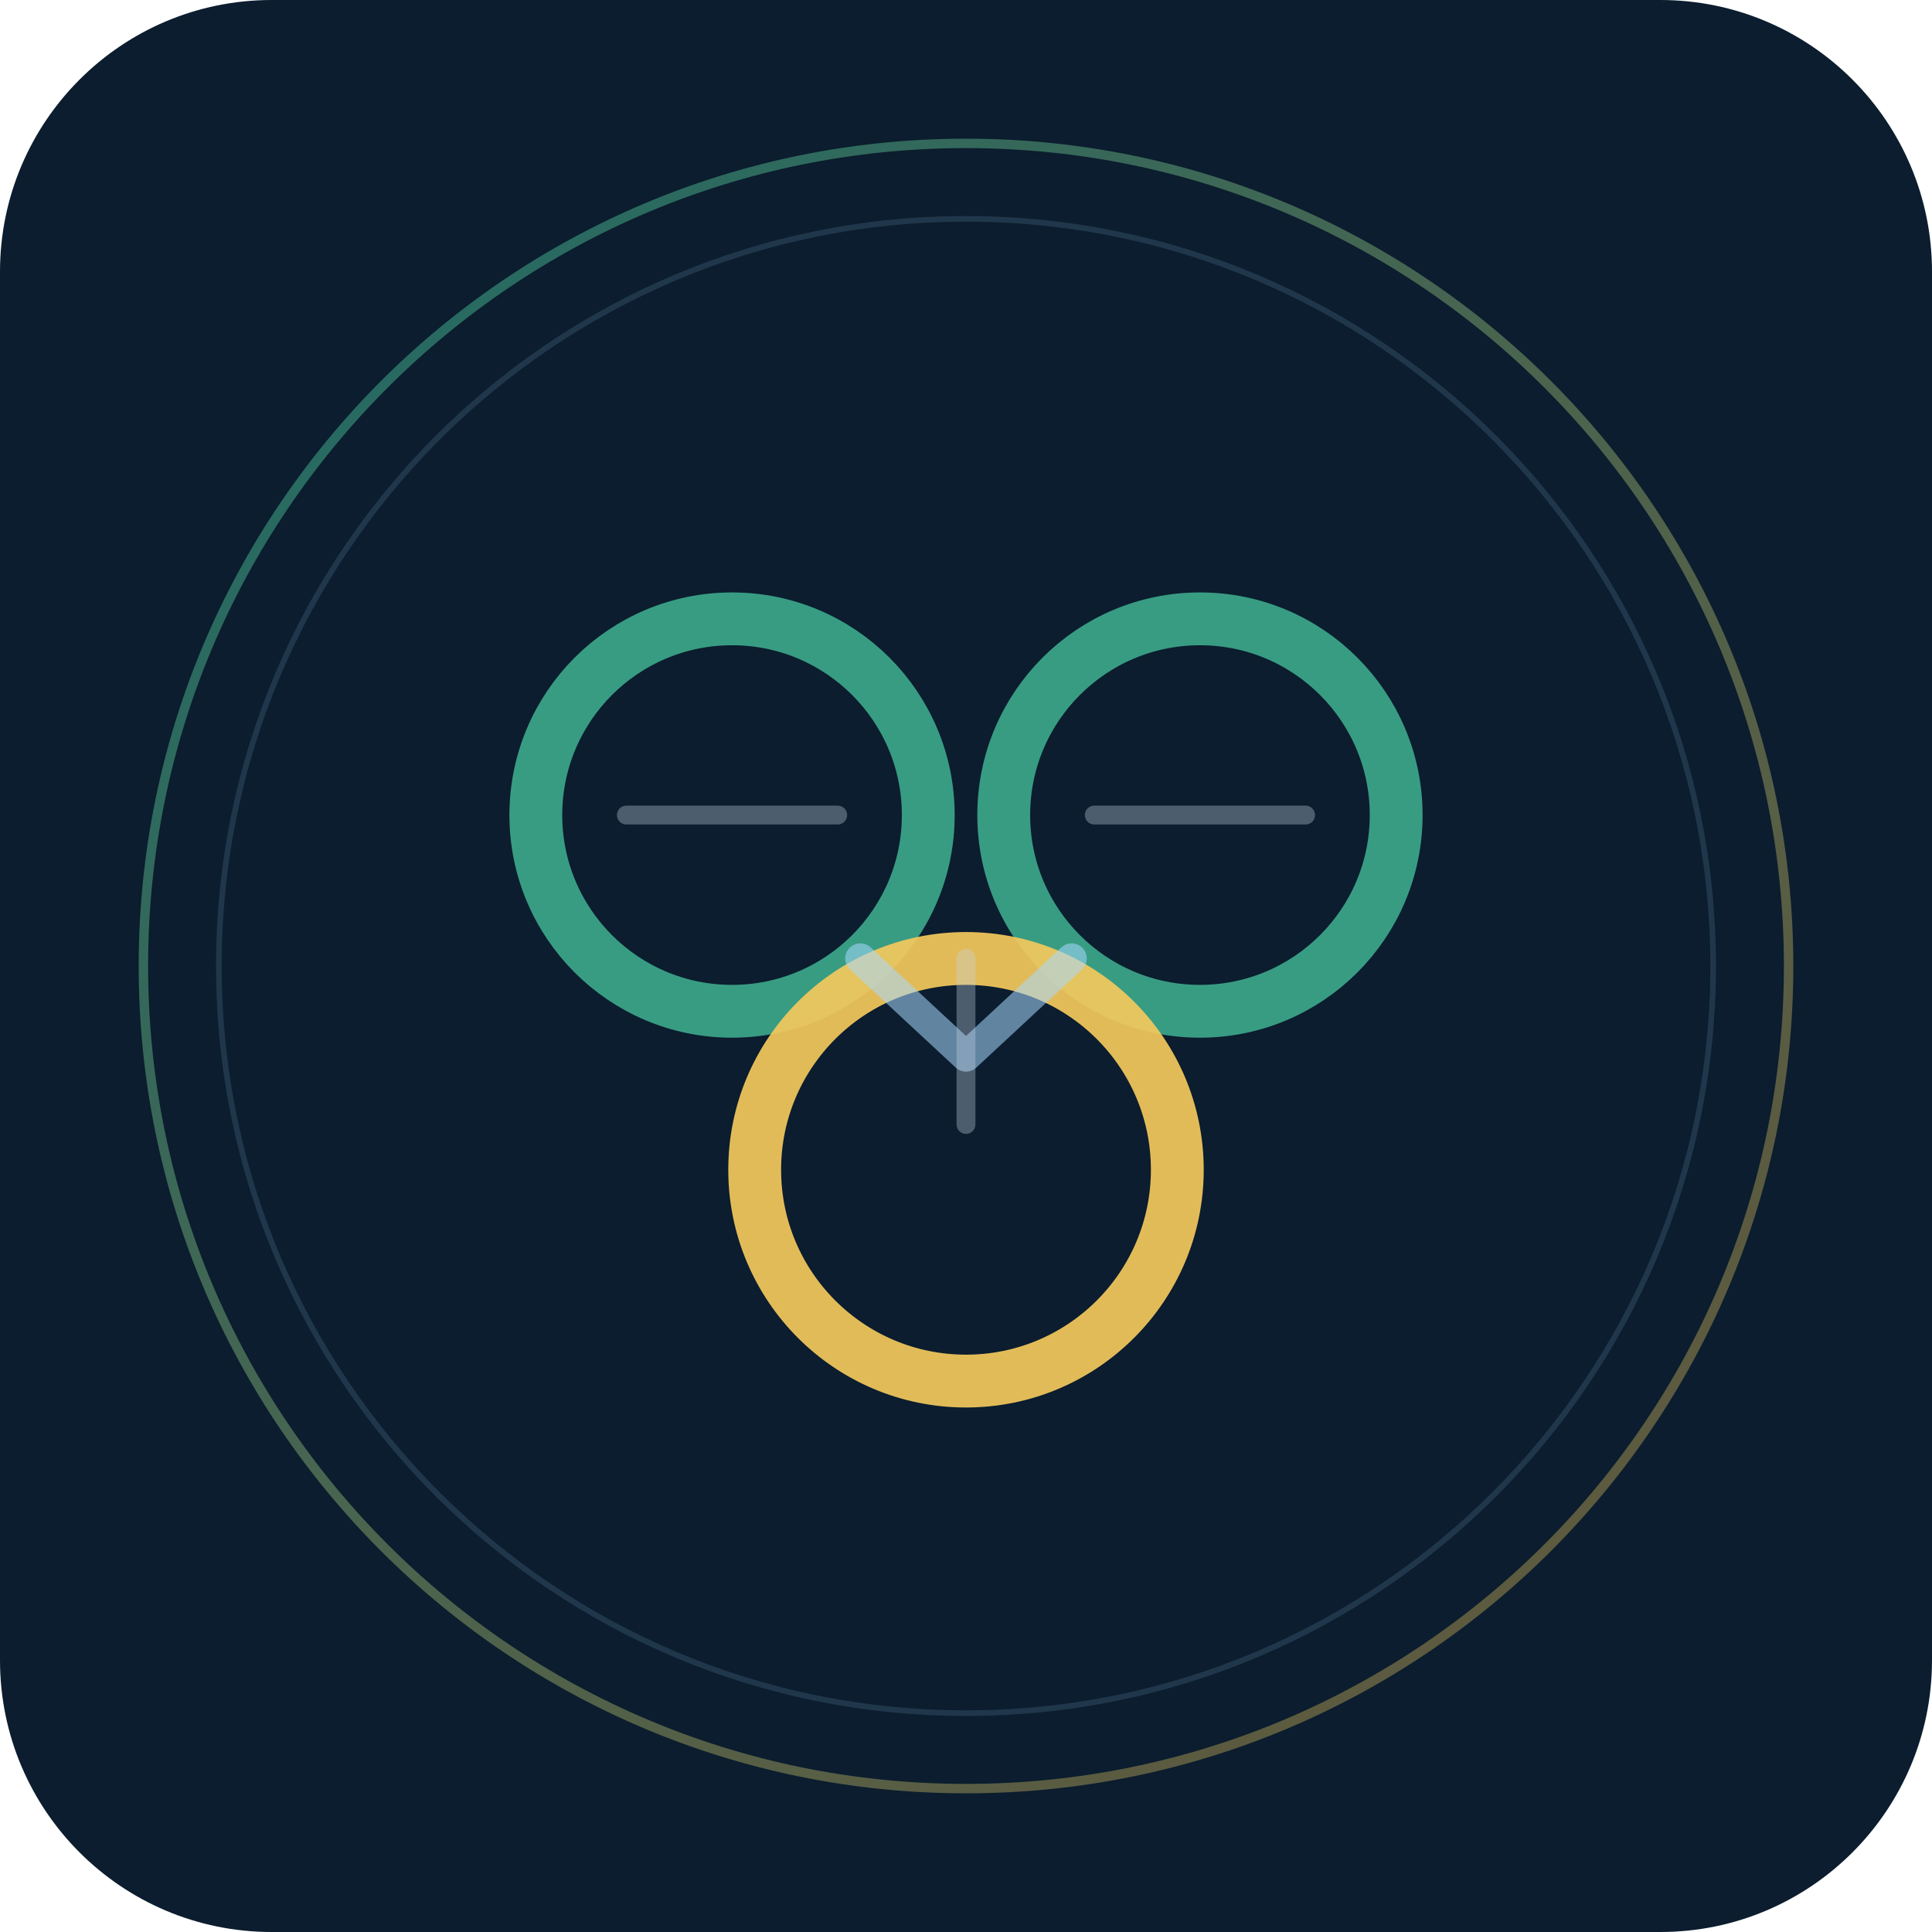
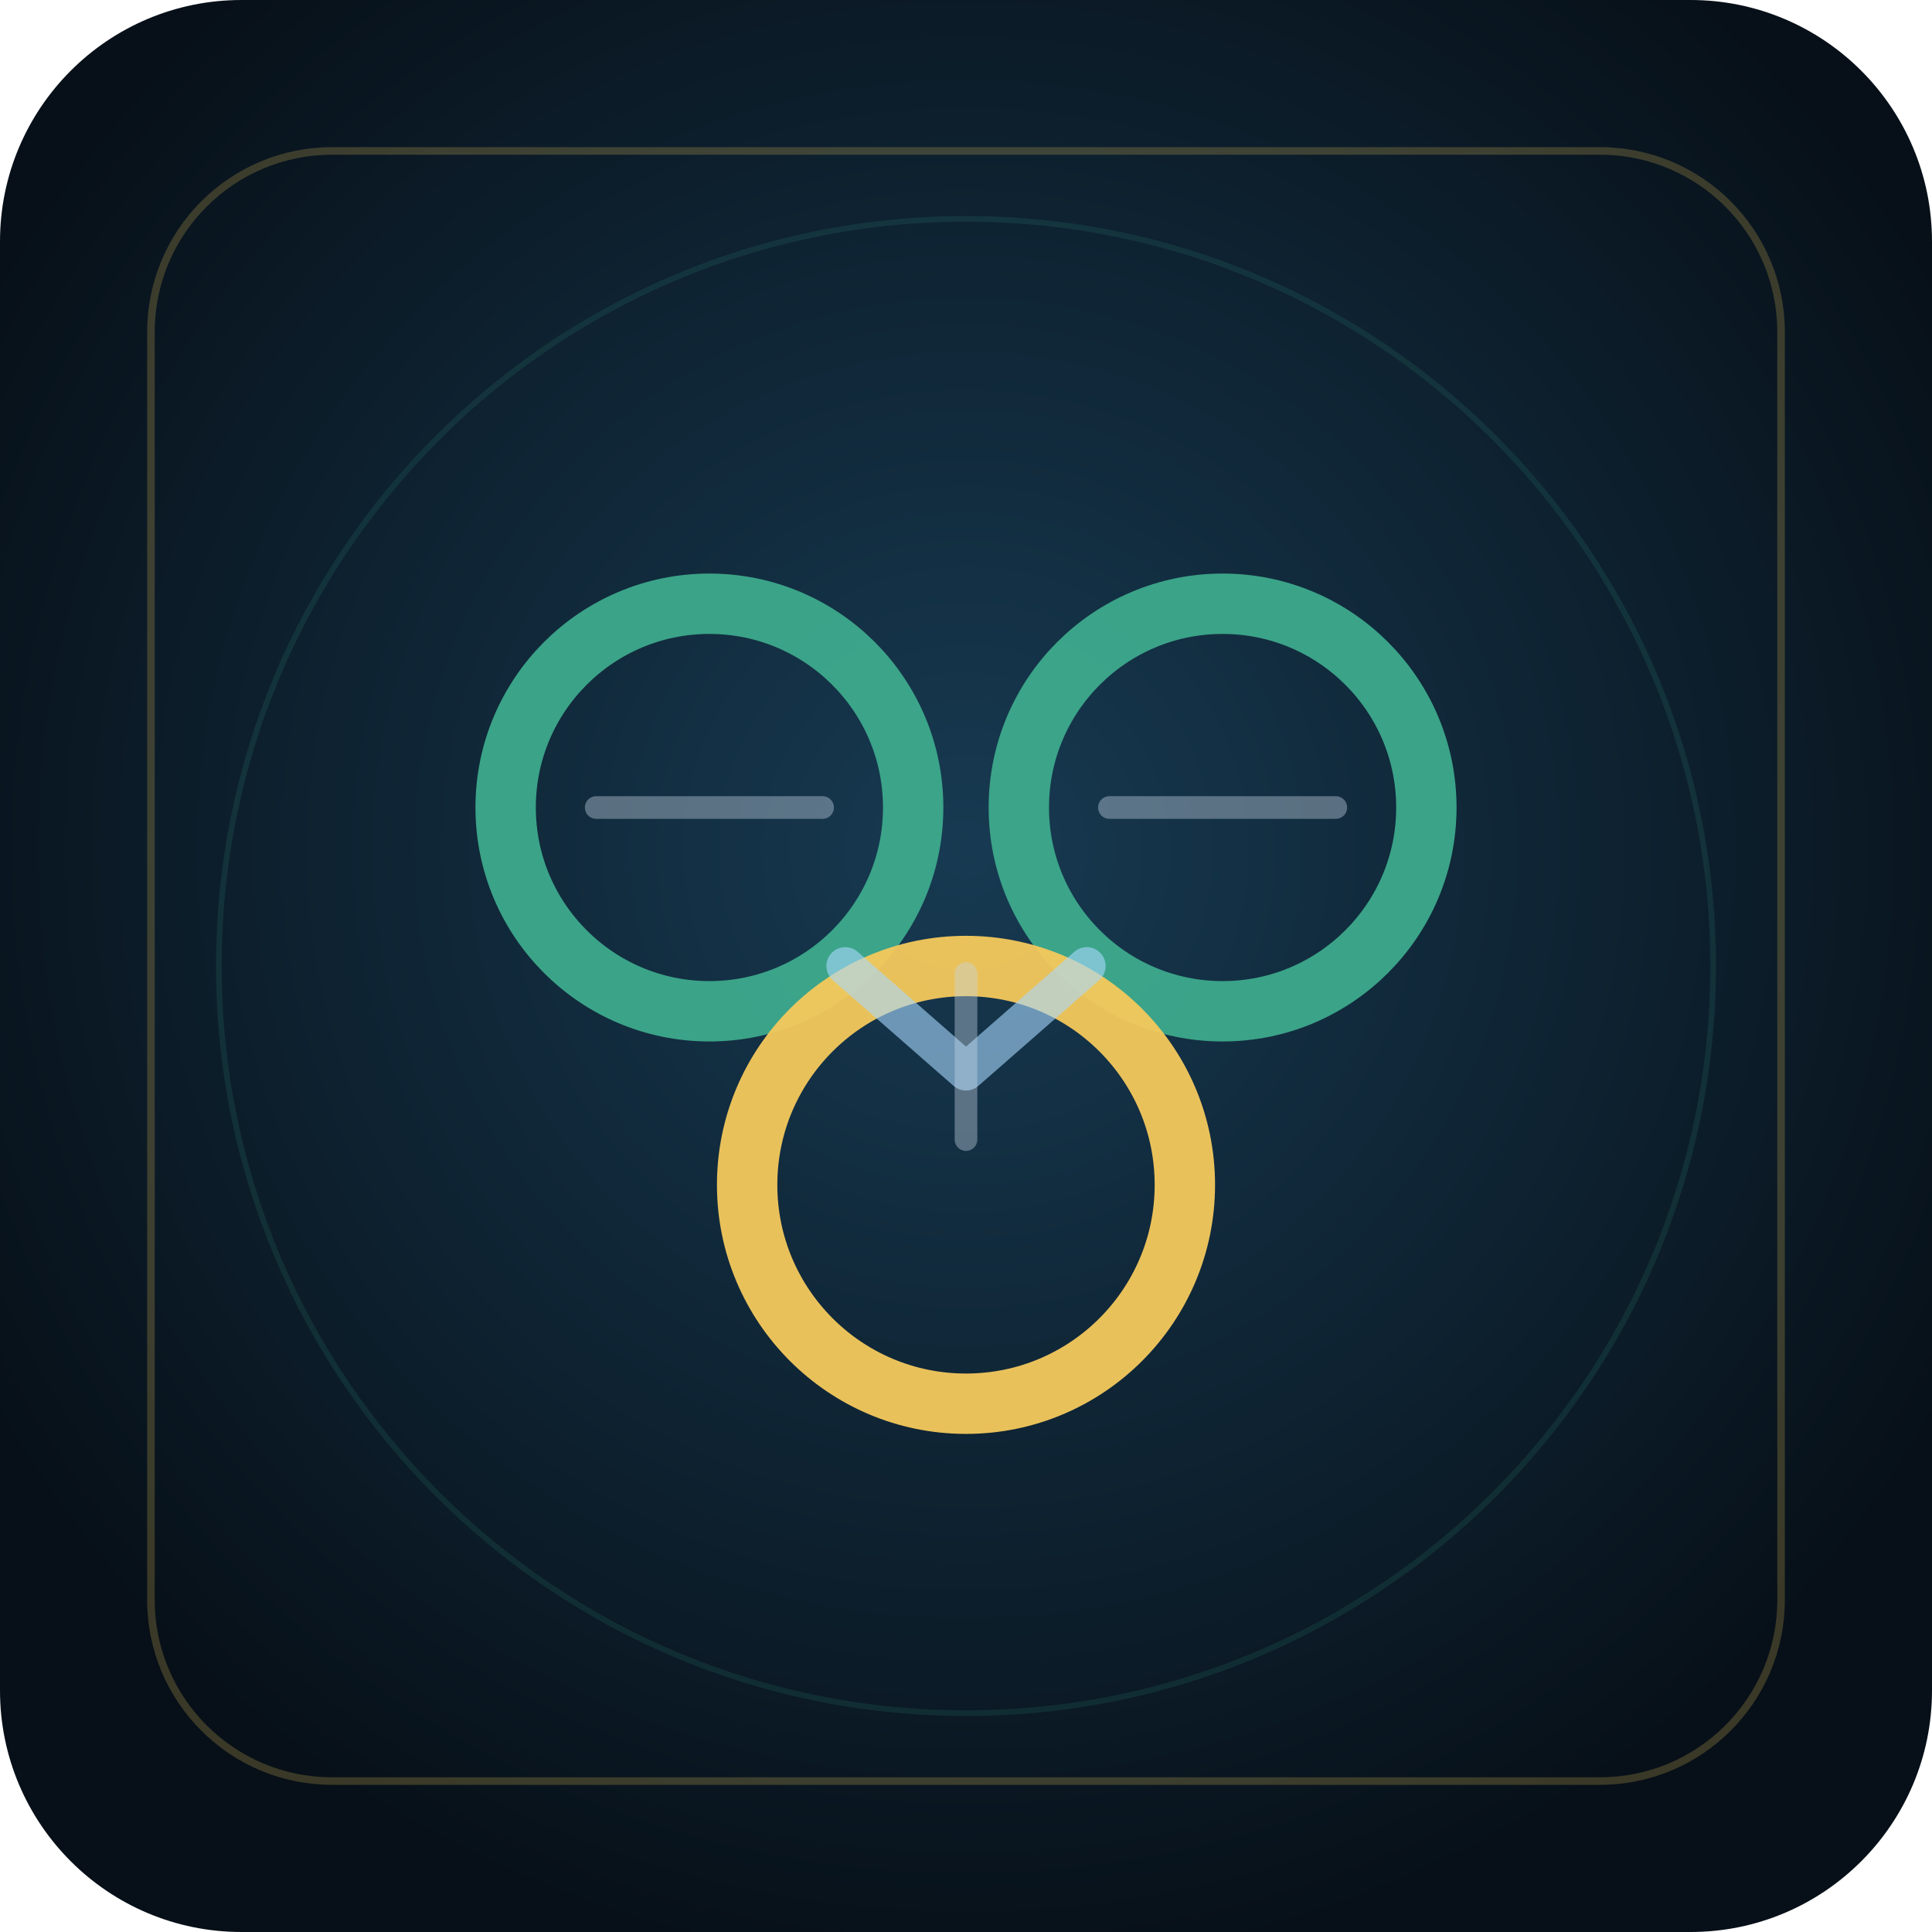
<svg xmlns="http://www.w3.org/2000/svg" viewBox="0 0 512 512" width="512" height="512" role="img" aria-label="Innsegall Clan">
  <defs>
-     <linearGradient id="clan-rim" x1="96" y1="96" x2="416" y2="416" gradientUnits="userSpaceOnUse">
-       <stop stop-color="#3daa8c" stop-opacity="0.55" />
-       <stop offset="1" stop-color="#f4c95d" stop-opacity="0.35" />
-     </linearGradient>
+     <radialGradient id="clan-glow" cx="50%" cy="44%" r="58%">
+       <stop offset="0%" stop-color="#173a52" />
+       <stop offset="100%" stop-color="#071018" />
+     </radialGradient>
    <linearGradient id="clan-beam" x1="256" y1="140" x2="256" y2="360" gradientUnits="userSpaceOnUse">
-       <stop stop-color="#3daa8c" stop-opacity="0.9" />
-       <stop offset="1" stop-color="#a8d8ff" stop-opacity="0.3" />
+       <stop stop-color="#3daa8c" stop-opacity="0.95" />
+       <stop offset="1" stop-color="#a8d8ff" stop-opacity="0.35" />
    </linearGradient>
  </defs>
-   <rect width="512" height="512" rx="72" fill="#0b1d2e" />
-   <circle cx="256" cy="256" r="218" fill="none" stroke="url(#clan-rim)" stroke-width="2.5" />
-   <circle cx="256" cy="256" r="198" fill="none" stroke="#a8d8ff" stroke-opacity="0.14" stroke-width="1.5" />
+   <rect width="512" height="512" rx="64" fill="url(#clan-glow)" />
+   <rect x="40" y="40" width="432" height="432" rx="48" fill="none" stroke="#f4c95d" stroke-opacity="0.22" stroke-width="2" />
+   <circle cx="256" cy="256" r="198" fill="none" stroke="#3daa8c" stroke-opacity="0.14" stroke-width="1.5" />
  <g transform="translate(256 252)" fill="none" stroke-linecap="round" stroke-linejoin="round">
-     <circle cx="-62" cy="-36" r="52" stroke="url(#clan-beam)" stroke-width="14" />
-     <circle cx="62" cy="-36" r="52" stroke="url(#clan-beam)" stroke-width="14" />
-     <circle cx="0" cy="58" r="56" stroke="#f4c95d" stroke-width="14" stroke-opacity="0.92" />
-     <path d="M-28 2 L0 28 L28 2" stroke="#a8d8ff" stroke-width="8" stroke-opacity="0.55" />
-     <path d="M-90 -36 H-34 M34 -36 H90 M0 2 V46" stroke="#c5d4e3" stroke-width="5" stroke-opacity="0.35" />
+     <circle cx="-68" cy="-38" r="54" stroke="url(#clan-beam)" stroke-width="16" />
+     <circle cx="68" cy="-38" r="54" stroke="url(#clan-beam)" stroke-width="16" />
+     <circle cx="0" cy="62" r="58" stroke="#f4c95d" stroke-width="16" stroke-opacity="0.95" />
+     <path d="M-32 4 L0 32 L32 4" stroke="#a8d8ff" stroke-width="10" stroke-opacity="0.6" />
+     <path d="M-98 -38 H-38 M38 -38 H98 M0 6 V50" stroke="#c5d4e3" stroke-width="6" stroke-opacity="0.4" />
  </g>
</svg>
